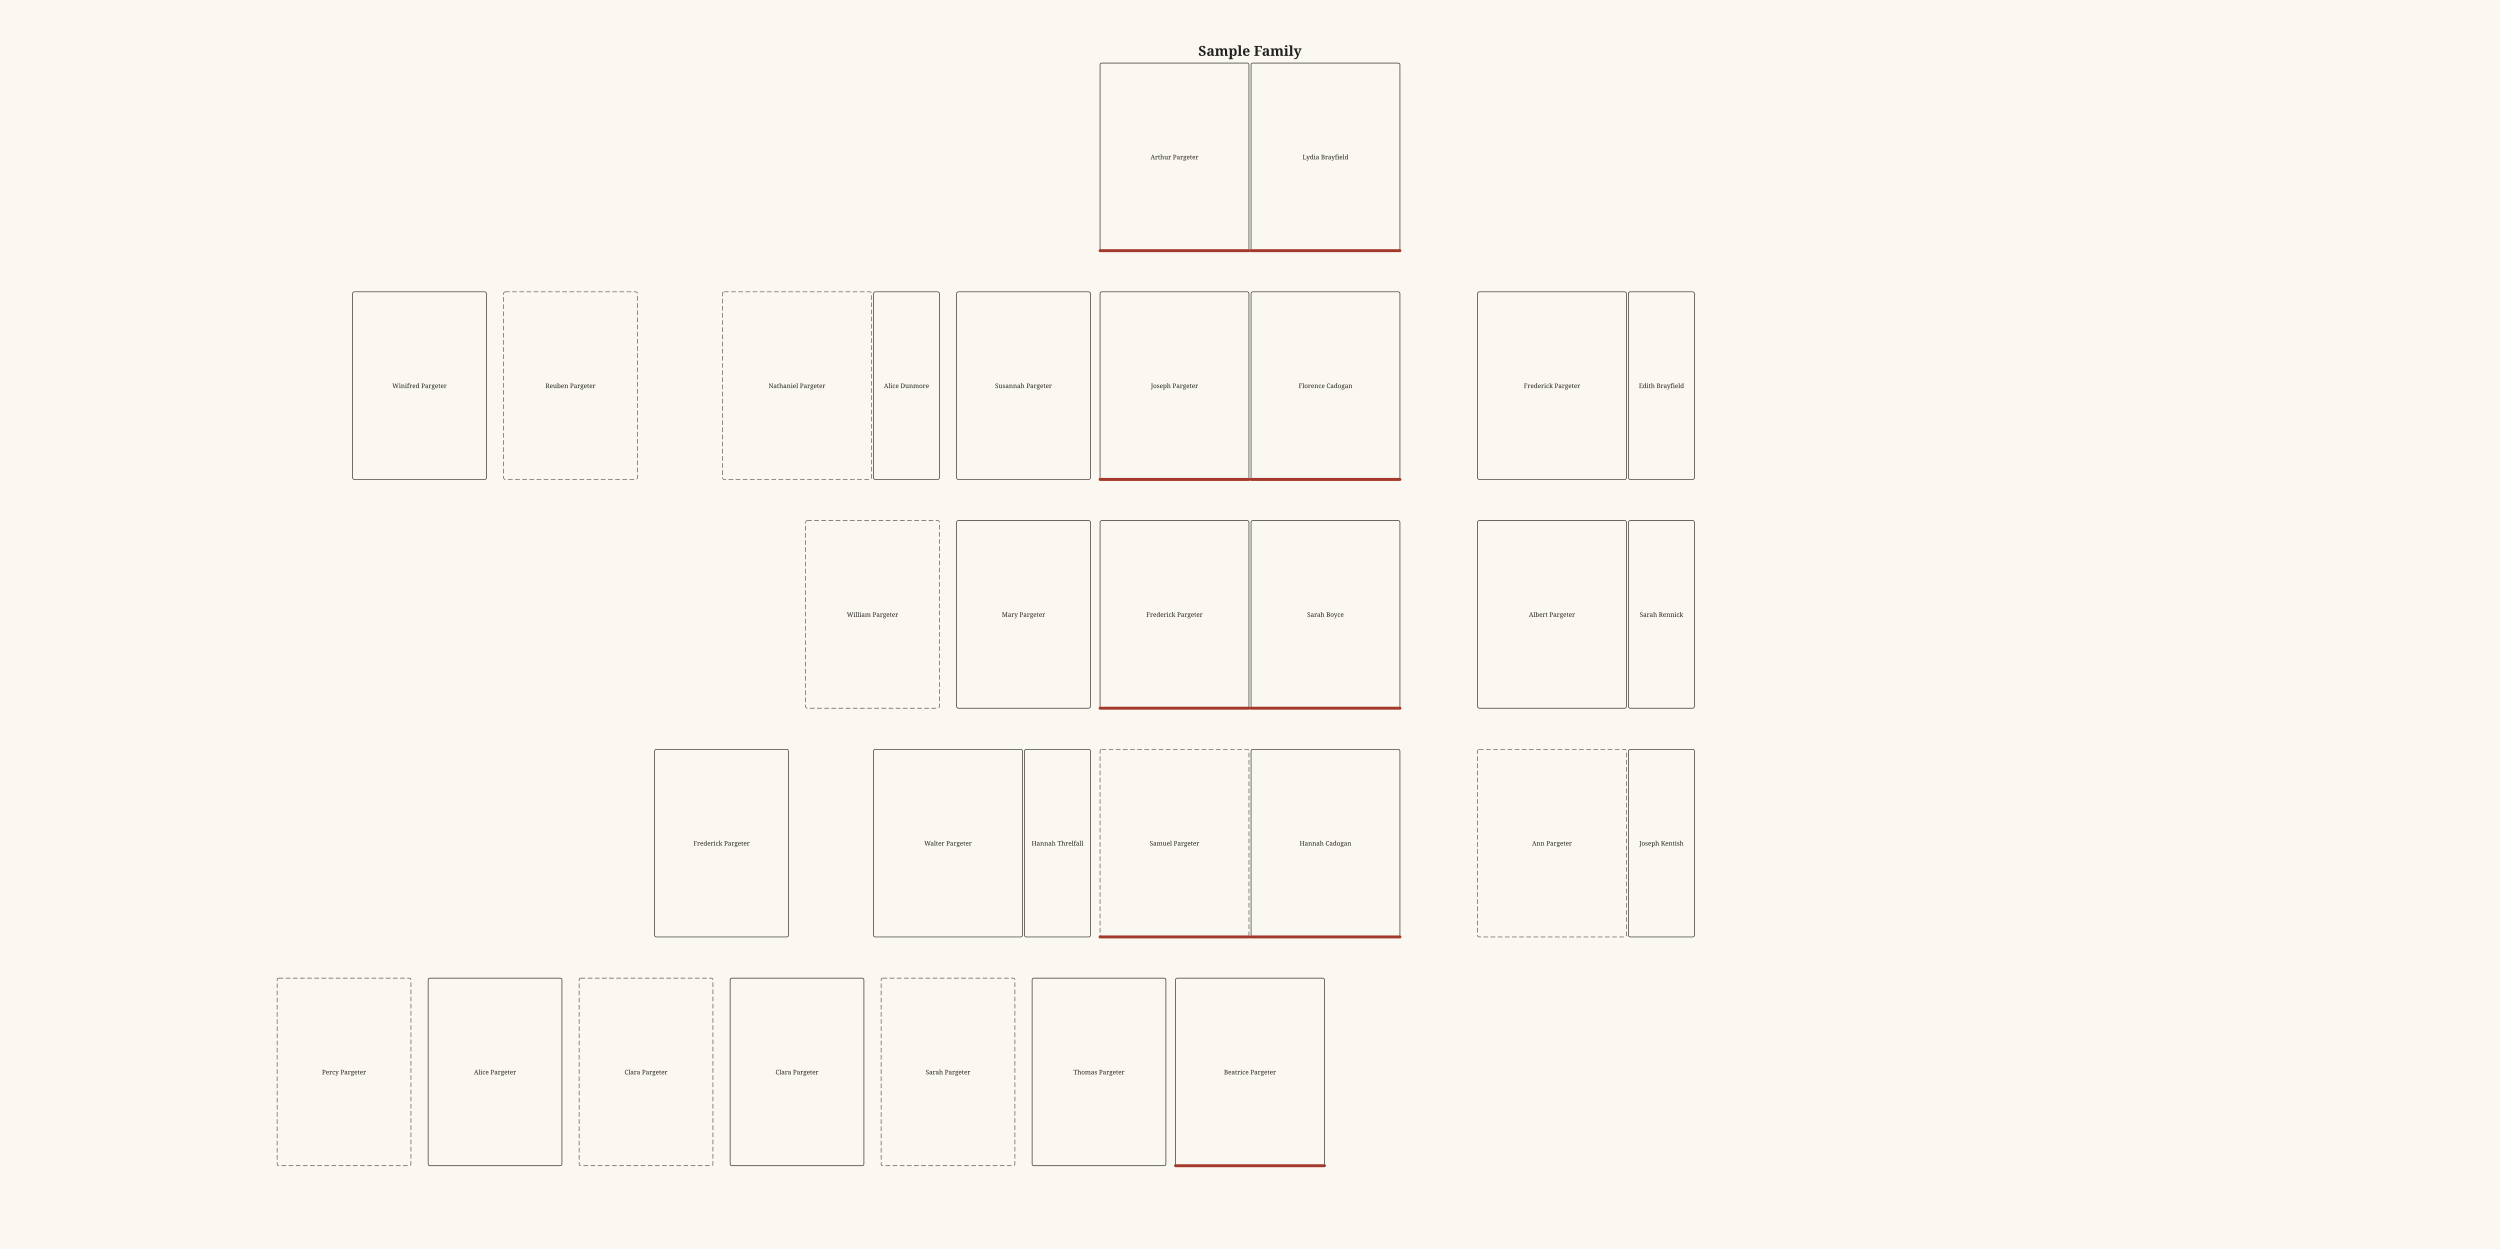
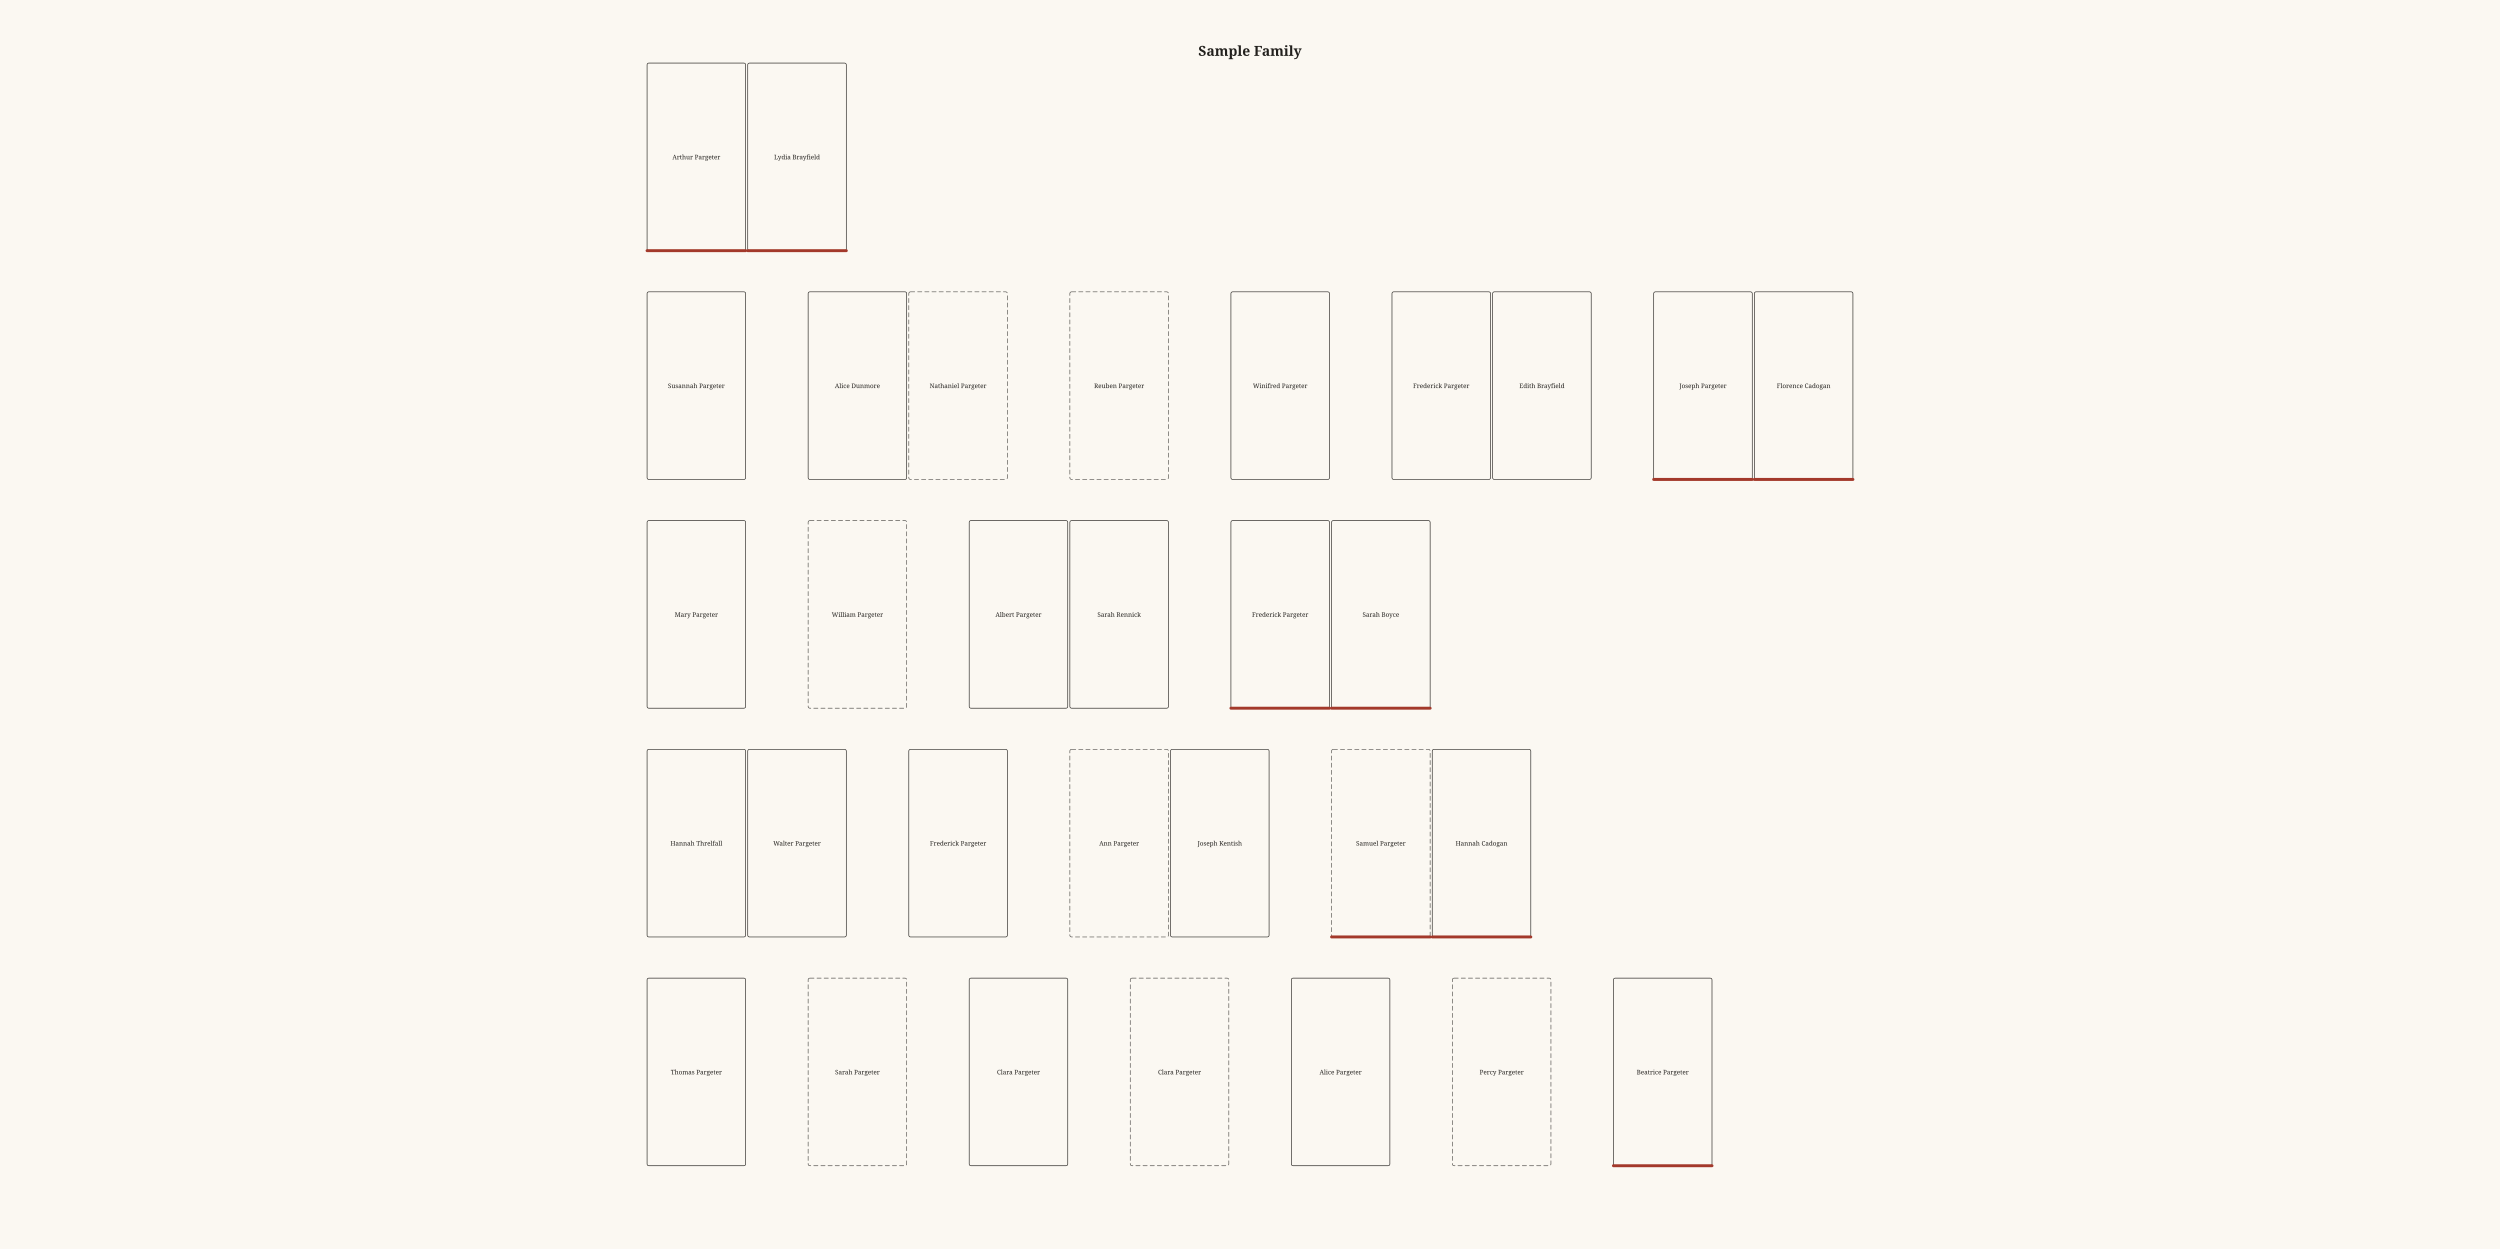
<svg xmlns="http://www.w3.org/2000/svg" width="1189mm" height="594mm" viewBox="0 0 1189 594">
  <rect x="0" y="0" width="1189" height="594" fill="#FBF8F2" />
  <g id="ENGRAVE">
-     <path d="M559.894,465.2H629.106A0.8,0.8 0 0,1 629.906,466V553.616A0.8,0.8 0 0,1 629.106,554.416H559.894A0.8,0.8 0 0,1 559.094,553.616V466A0.8,0.8 0 0,1 559.894,465.2Z" fill="none" stroke="#22201D" stroke-width="0.3" stroke-linecap="round" stroke-linejoin="round" />
-     <path d="M491.672,465.2H553.703A0.8,0.8 0 0,1 554.503,466V553.616A0.8,0.8 0 0,1 553.703,554.416H491.672A0.8,0.8 0 0,1 490.872,553.616V466A0.8,0.8 0 0,1 491.672,465.2Z" fill="none" stroke="#22201D" stroke-width="0.3" stroke-linecap="round" stroke-linejoin="round" />
-     <path d="M419.859,465.2H481.891A0.8,0.8 0 0,1 482.691,466V553.616A0.8,0.8 0 0,1 481.891,554.416H419.859A0.8,0.8 0 0,1 419.059,553.616V466A0.8,0.8 0 0,1 419.859,465.2Z" fill="none" stroke="#22201D" stroke-width="0.3" stroke-linecap="round" stroke-linejoin="round" stroke-dasharray="2,1.4" opacity="0.8" />
-     <path d="M348.047,465.2H410.078A0.8,0.8 0 0,1 410.878,466V553.616A0.8,0.8 0 0,1 410.078,554.416H348.047A0.8,0.8 0 0,1 347.247,553.616V466A0.8,0.8 0 0,1 348.047,465.2Z" fill="none" stroke="#22201D" stroke-width="0.3" stroke-linecap="round" stroke-linejoin="round" />
-     <path d="M276.234,465.2H338.266A0.8,0.8 0 0,1 339.066,466V553.616A0.8,0.8 0 0,1 338.266,554.416H276.234A0.8,0.8 0 0,1 275.434,553.616V466A0.8,0.8 0 0,1 276.234,465.2Z" fill="none" stroke="#22201D" stroke-width="0.3" stroke-linecap="round" stroke-linejoin="round" stroke-dasharray="2,1.4" opacity="0.8" />
-     <path d="M204.422,465.2H266.453A0.8,0.8 0 0,1 267.253,466V553.616A0.8,0.8 0 0,1 266.453,554.416H204.422A0.8,0.8 0 0,1 203.622,553.616V466A0.8,0.8 0 0,1 204.422,465.2Z" fill="none" stroke="#22201D" stroke-width="0.3" stroke-linecap="round" stroke-linejoin="round" />
-     <path d="M132.609,465.2H194.641A0.8,0.8 0 0,1 195.441,466V553.616A0.8,0.8 0 0,1 194.641,554.416H132.609A0.8,0.8 0 0,1 131.809,553.616V466A0.8,0.8 0 0,1 132.609,465.2Z" fill="none" stroke="#22201D" stroke-width="0.3" stroke-linecap="round" stroke-linejoin="round" stroke-dasharray="2,1.4" opacity="0.8" />
-     <path d="M523.987,356.4H593.2A0.8,0.8 0 0,1 594,357.2V444.816A0.8,0.8 0 0,1 593.2,445.616H523.987A0.8,0.8 0 0,1 523.188,444.816V357.2A0.8,0.8 0 0,1 523.987,356.4Z" fill="none" stroke="#22201D" stroke-width="0.3" stroke-linecap="round" stroke-linejoin="round" stroke-dasharray="2,1.4" opacity="0.8" />
-     <path d="M595.8,356.4H665.013A0.8,0.8 0 0,1 665.812,357.2V444.816A0.8,0.8 0 0,1 665.013,445.616H595.8A0.8,0.8 0 0,1 595,444.816V357.2A0.8,0.8 0 0,1 595.8,356.4Z" fill="none" stroke="#22201D" stroke-width="0.3" stroke-linecap="round" stroke-linejoin="round" />
-     <path d="M416.269,356.4H485.481A0.8,0.8 0 0,1 486.281,357.2V444.816A0.8,0.8 0 0,1 485.481,445.616H416.269A0.8,0.8 0 0,1 415.469,444.816V357.2A0.8,0.8 0 0,1 416.269,356.4Z" fill="none" stroke="#22201D" stroke-width="0.3" stroke-linecap="round" stroke-linejoin="round" />
-     <path d="M488.081,356.4H517.797A0.8,0.8 0 0,1 518.597,357.2V444.816A0.8,0.8 0 0,1 517.797,445.616H488.081A0.8,0.8 0 0,1 487.281,444.816V357.2A0.8,0.8 0 0,1 488.081,356.4Z" fill="none" stroke="#22201D" stroke-width="0.3" stroke-linecap="round" stroke-linejoin="round" />
-     <path d="M312.141,356.4H374.172A0.8,0.8 0 0,1 374.972,357.2V444.816A0.8,0.8 0 0,1 374.172,445.616H312.141A0.8,0.8 0 0,1 311.341,444.816V357.2A0.8,0.8 0 0,1 312.141,356.4Z" fill="none" stroke="#22201D" stroke-width="0.3" stroke-linecap="round" stroke-linejoin="round" />
-     <path d="M703.519,356.4H772.731A0.8,0.8 0 0,1 773.531,357.2V444.816A0.8,0.8 0 0,1 772.731,445.616H703.519A0.8,0.8 0 0,1 702.719,444.816V357.2A0.8,0.8 0 0,1 703.519,356.4Z" fill="none" stroke="#22201D" stroke-width="0.3" stroke-linecap="round" stroke-linejoin="round" stroke-dasharray="2,1.4" opacity="0.8" />
-     <path d="M775.331,356.4H805.047A0.8,0.8 0 0,1 805.847,357.2V444.816A0.8,0.8 0 0,1 805.047,445.616H775.331A0.8,0.8 0 0,1 774.531,444.816V357.2A0.8,0.8 0 0,1 775.331,356.4Z" fill="none" stroke="#22201D" stroke-width="0.3" stroke-linecap="round" stroke-linejoin="round" />
-     <path d="M523.987,247.6H593.2A0.8,0.8 0 0,1 594,248.4V336.016A0.8,0.8 0 0,1 593.2,336.816H523.987A0.8,0.8 0 0,1 523.188,336.016V248.4A0.8,0.8 0 0,1 523.987,247.6Z" fill="none" stroke="#22201D" stroke-width="0.3" stroke-linecap="round" stroke-linejoin="round" />
-     <path d="M595.8,247.6H665.013A0.8,0.8 0 0,1 665.812,248.4V336.016A0.8,0.8 0 0,1 665.013,336.816H595.8A0.8,0.8 0 0,1 595,336.016V248.4A0.8,0.8 0 0,1 595.8,247.6Z" fill="none" stroke="#22201D" stroke-width="0.3" stroke-linecap="round" stroke-linejoin="round" />
-     <path d="M455.766,247.6H517.797A0.8,0.8 0 0,1 518.597,248.4V336.016A0.8,0.8 0 0,1 517.797,336.816H455.766A0.8,0.8 0 0,1 454.966,336.016V248.4A0.8,0.8 0 0,1 455.766,247.6Z" fill="none" stroke="#22201D" stroke-width="0.3" stroke-linecap="round" stroke-linejoin="round" />
-     <path d="M383.953,247.6H445.984A0.8,0.8 0 0,1 446.784,248.4V336.016A0.8,0.8 0 0,1 445.984,336.816H383.953A0.8,0.8 0 0,1 383.153,336.016V248.4A0.8,0.8 0 0,1 383.953,247.6Z" fill="none" stroke="#22201D" stroke-width="0.3" stroke-linecap="round" stroke-linejoin="round" stroke-dasharray="2,1.4" opacity="0.8" />
-     <path d="M703.519,247.6H772.731A0.8,0.8 0 0,1 773.531,248.4V336.016A0.8,0.8 0 0,1 772.731,336.816H703.519A0.8,0.8 0 0,1 702.719,336.016V248.4A0.8,0.8 0 0,1 703.519,247.6Z" fill="none" stroke="#22201D" stroke-width="0.3" stroke-linecap="round" stroke-linejoin="round" />
-     <path d="M775.331,247.6H805.047A0.8,0.8 0 0,1 805.847,248.4V336.016A0.8,0.8 0 0,1 805.047,336.816H775.331A0.8,0.8 0 0,1 774.531,336.016V248.4A0.8,0.8 0 0,1 775.331,247.6Z" fill="none" stroke="#22201D" stroke-width="0.3" stroke-linecap="round" stroke-linejoin="round" />
-     <path d="M523.987,138.8H593.2A0.8,0.8 0 0,1 594,139.6V227.216A0.8,0.8 0 0,1 593.2,228.016H523.987A0.8,0.8 0 0,1 523.188,227.216V139.6A0.8,0.8 0 0,1 523.987,138.8Z" fill="none" stroke="#22201D" stroke-width="0.3" stroke-linecap="round" stroke-linejoin="round" />
-     <path d="M595.8,138.8H665.013A0.8,0.8 0 0,1 665.812,139.6V227.216A0.8,0.8 0 0,1 665.013,228.016H595.8A0.8,0.8 0 0,1 595,227.216V139.6A0.8,0.8 0 0,1 595.8,138.8Z" fill="none" stroke="#22201D" stroke-width="0.3" stroke-linecap="round" stroke-linejoin="round" />
-     <path d="M455.766,138.8H517.797A0.8,0.8 0 0,1 518.597,139.6V227.216A0.8,0.8 0 0,1 517.797,228.016H455.766A0.8,0.8 0 0,1 454.966,227.216V139.6A0.8,0.8 0 0,1 455.766,138.8Z" fill="none" stroke="#22201D" stroke-width="0.3" stroke-linecap="round" stroke-linejoin="round" />
-     <path d="M344.456,138.8H413.669A0.8,0.8 0 0,1 414.469,139.6V227.216A0.8,0.8 0 0,1 413.669,228.016H344.456A0.8,0.8 0 0,1 343.656,227.216V139.6A0.8,0.8 0 0,1 344.456,138.8Z" fill="none" stroke="#22201D" stroke-width="0.3" stroke-linecap="round" stroke-linejoin="round" stroke-dasharray="2,1.4" opacity="0.8" />
-     <path d="M416.269,138.8H445.984A0.8,0.8 0 0,1 446.784,139.6V227.216A0.8,0.8 0 0,1 445.984,228.016H416.269A0.8,0.8 0 0,1 415.469,227.216V139.6A0.8,0.8 0 0,1 416.269,138.8Z" fill="none" stroke="#22201D" stroke-width="0.3" stroke-linecap="round" stroke-linejoin="round" />
-     <path d="M240.328,138.8H302.359A0.8,0.8 0 0,1 303.159,139.6V227.216A0.8,0.8 0 0,1 302.359,228.016H240.328A0.8,0.8 0 0,1 239.528,227.216V139.6A0.8,0.8 0 0,1 240.328,138.8Z" fill="none" stroke="#22201D" stroke-width="0.3" stroke-linecap="round" stroke-linejoin="round" stroke-dasharray="2,1.4" opacity="0.8" />
-     <path d="M168.516,138.8H230.547A0.8,0.8 0 0,1 231.347,139.6V227.216A0.8,0.8 0 0,1 230.547,228.016H168.516A0.8,0.8 0 0,1 167.716,227.216V139.6A0.8,0.8 0 0,1 168.516,138.8Z" fill="none" stroke="#22201D" stroke-width="0.3" stroke-linecap="round" stroke-linejoin="round" />
-     <path d="M703.519,138.8H772.731A0.8,0.8 0 0,1 773.531,139.6V227.216A0.8,0.8 0 0,1 772.731,228.016H703.519A0.8,0.8 0 0,1 702.719,227.216V139.6A0.8,0.8 0 0,1 703.519,138.8Z" fill="none" stroke="#22201D" stroke-width="0.3" stroke-linecap="round" stroke-linejoin="round" />
-     <path d="M775.331,138.8H805.047A0.8,0.8 0 0,1 805.847,139.6V227.216A0.8,0.8 0 0,1 805.047,228.016H775.331A0.8,0.8 0 0,1 774.531,227.216V139.6A0.8,0.8 0 0,1 775.331,138.8Z" fill="none" stroke="#22201D" stroke-width="0.3" stroke-linecap="round" stroke-linejoin="round" />
-     <path d="M523.987,30H593.2A0.8,0.8 0 0,1 594,30.8V118.416A0.8,0.8 0 0,1 593.2,119.216H523.987A0.8,0.8 0 0,1 523.188,118.416V30.8A0.8,0.8 0 0,1 523.987,30Z" fill="none" stroke="#22201D" stroke-width="0.3" stroke-linecap="round" stroke-linejoin="round" />
-     <path d="M595.8,30H665.013A0.8,0.8 0 0,1 665.812,30.8V118.416A0.8,0.8 0 0,1 665.013,119.216H595.8A0.8,0.8 0 0,1 595,118.416V30.8A0.8,0.8 0 0,1 595.8,30Z" fill="none" stroke="#22201D" stroke-width="0.3" stroke-linecap="round" stroke-linejoin="round" />
-     <text x="594.5" y="509.808" font-family="Georgia, 'Iowan Old Style', serif" font-size="3" fill="#22201D" text-anchor="middle" dominant-baseline="central">Beatrice Pargeter</text>
-     <text x="522.688" y="509.808" font-family="Georgia, 'Iowan Old Style', serif" font-size="3" fill="#22201D" text-anchor="middle" dominant-baseline="central">Thomas Pargeter</text>
-     <text x="450.875" y="509.808" font-family="Georgia, 'Iowan Old Style', serif" font-size="3" fill="#22201D" text-anchor="middle" dominant-baseline="central">Sarah Pargeter</text>
-     <text x="379.062" y="509.808" font-family="Georgia, 'Iowan Old Style', serif" font-size="3" fill="#22201D" text-anchor="middle" dominant-baseline="central">Clara Pargeter</text>
-     <text x="307.25" y="509.808" font-family="Georgia, 'Iowan Old Style', serif" font-size="3" fill="#22201D" text-anchor="middle" dominant-baseline="central">Clara Pargeter</text>
-     <text x="235.438" y="509.808" font-family="Georgia, 'Iowan Old Style', serif" font-size="3" fill="#22201D" text-anchor="middle" dominant-baseline="central">Alice Pargeter</text>
-     <text x="163.625" y="509.808" font-family="Georgia, 'Iowan Old Style', serif" font-size="3" fill="#22201D" text-anchor="middle" dominant-baseline="central">Percy Pargeter</text>
-     <text x="558.594" y="401.008" font-family="Georgia, 'Iowan Old Style', serif" font-size="3" fill="#22201D" text-anchor="middle" dominant-baseline="central">Samuel Pargeter</text>
-     <text x="630.406" y="401.008" font-family="Georgia, 'Iowan Old Style', serif" font-size="3" fill="#22201D" text-anchor="middle" dominant-baseline="central">Hannah Cadogan</text>
-     <text x="450.875" y="401.008" font-family="Georgia, 'Iowan Old Style', serif" font-size="3" fill="#22201D" text-anchor="middle" dominant-baseline="central">Walter Pargeter</text>
-     <text x="502.939" y="401.008" font-family="Georgia, 'Iowan Old Style', serif" font-size="3" fill="#22201D" text-anchor="middle" dominant-baseline="central">Hannah Threlfall</text>
-     <text x="343.156" y="401.008" font-family="Georgia, 'Iowan Old Style', serif" font-size="3" fill="#22201D" text-anchor="middle" dominant-baseline="central">Frederick Pargeter</text>
-     <text x="738.125" y="401.008" font-family="Georgia, 'Iowan Old Style', serif" font-size="3" fill="#22201D" text-anchor="middle" dominant-baseline="central">Ann Pargeter</text>
-     <text x="790.189" y="401.008" font-family="Georgia, 'Iowan Old Style', serif" font-size="3" fill="#22201D" text-anchor="middle" dominant-baseline="central">Joseph Kentish</text>
-     <text x="558.594" y="292.208" font-family="Georgia, 'Iowan Old Style', serif" font-size="3" fill="#22201D" text-anchor="middle" dominant-baseline="central">Frederick Pargeter</text>
-     <text x="630.406" y="292.208" font-family="Georgia, 'Iowan Old Style', serif" font-size="3" fill="#22201D" text-anchor="middle" dominant-baseline="central">Sarah Boyce</text>
-     <text x="486.781" y="292.208" font-family="Georgia, 'Iowan Old Style', serif" font-size="3" fill="#22201D" text-anchor="middle" dominant-baseline="central">Mary Pargeter</text>
-     <text x="414.969" y="292.208" font-family="Georgia, 'Iowan Old Style', serif" font-size="3" fill="#22201D" text-anchor="middle" dominant-baseline="central">William Pargeter</text>
-     <text x="738.125" y="292.208" font-family="Georgia, 'Iowan Old Style', serif" font-size="3" fill="#22201D" text-anchor="middle" dominant-baseline="central">Albert Pargeter</text>
-     <text x="790.189" y="292.208" font-family="Georgia, 'Iowan Old Style', serif" font-size="3" fill="#22201D" text-anchor="middle" dominant-baseline="central">Sarah Rennick</text>
-     <text x="558.594" y="183.408" font-family="Georgia, 'Iowan Old Style', serif" font-size="3" fill="#22201D" text-anchor="middle" dominant-baseline="central">Joseph Pargeter</text>
-     <text x="630.406" y="183.408" font-family="Georgia, 'Iowan Old Style', serif" font-size="3" fill="#22201D" text-anchor="middle" dominant-baseline="central">Florence Cadogan</text>
-     <text x="486.781" y="183.408" font-family="Georgia, 'Iowan Old Style', serif" font-size="3" fill="#22201D" text-anchor="middle" dominant-baseline="central">Susannah Pargeter</text>
-     <text x="379.062" y="183.408" font-family="Georgia, 'Iowan Old Style', serif" font-size="3" fill="#22201D" text-anchor="middle" dominant-baseline="central">Nathaniel Pargeter</text>
-     <text x="431.127" y="183.408" font-family="Georgia, 'Iowan Old Style', serif" font-size="3" fill="#22201D" text-anchor="middle" dominant-baseline="central">Alice Dunmore</text>
-     <text x="271.344" y="183.408" font-family="Georgia, 'Iowan Old Style', serif" font-size="3" fill="#22201D" text-anchor="middle" dominant-baseline="central">Reuben Pargeter</text>
-     <text x="199.531" y="183.408" font-family="Georgia, 'Iowan Old Style', serif" font-size="3" fill="#22201D" text-anchor="middle" dominant-baseline="central">Winifred Pargeter</text>
-     <text x="738.125" y="183.408" font-family="Georgia, 'Iowan Old Style', serif" font-size="3" fill="#22201D" text-anchor="middle" dominant-baseline="central">Frederick Pargeter</text>
-     <text x="790.189" y="183.408" font-family="Georgia, 'Iowan Old Style', serif" font-size="3" fill="#22201D" text-anchor="middle" dominant-baseline="central">Edith Brayfield</text>
-     <text x="558.594" y="74.608" font-family="Georgia, 'Iowan Old Style', serif" font-size="3" fill="#22201D" text-anchor="middle" dominant-baseline="central">Arthur Pargeter</text>
-     <text x="630.406" y="74.608" font-family="Georgia, 'Iowan Old Style', serif" font-size="3" fill="#22201D" text-anchor="middle" dominant-baseline="central">Lydia Brayfield</text>
+     <path d="M308.55,30H353.825A0.8,0.8 0 0,1 354.625,30.8V118.416A0.8,0.8 0 0,1 353.825,119.216H308.55A0.8,0.8 0 0,1 307.75,118.416V30.8A0.8,0.8 0 0,1 308.55,30Z" fill="none" stroke="#22201D" stroke-width="0.3" stroke-linecap="round" stroke-linejoin="round" />
+     <path d="M308.55,138.8H353.825A0.8,0.8 0 0,1 354.625,139.6V227.216A0.8,0.8 0 0,1 353.825,228.016H308.55A0.8,0.8 0 0,1 307.75,227.216V139.6A0.8,0.8 0 0,1 308.55,138.8Z" fill="none" stroke="#22201D" stroke-width="0.3" stroke-linecap="round" stroke-linejoin="round" />
+     <path d="M308.55,247.6H353.825A0.8,0.8 0 0,1 354.625,248.4V336.016A0.8,0.8 0 0,1 353.825,336.816H308.55A0.8,0.8 0 0,1 307.75,336.016V248.4A0.8,0.8 0 0,1 308.55,247.6Z" fill="none" stroke="#22201D" stroke-width="0.3" stroke-linecap="round" stroke-linejoin="round" />
+     <path d="M308.55,356.4H353.825A0.8,0.8 0 0,1 354.625,357.2V444.816A0.8,0.8 0 0,1 353.825,445.616H308.55A0.8,0.8 0 0,1 307.75,444.816V357.2A0.8,0.8 0 0,1 308.55,356.4Z" fill="none" stroke="#22201D" stroke-width="0.3" stroke-linecap="round" stroke-linejoin="round" />
+     <path d="M308.55,465.2H353.825A0.8,0.8 0 0,1 354.625,466V553.616A0.8,0.8 0 0,1 353.825,554.416H308.55A0.8,0.8 0 0,1 307.75,553.616V466A0.8,0.8 0 0,1 308.55,465.2Z" fill="none" stroke="#22201D" stroke-width="0.3" stroke-linecap="round" stroke-linejoin="round" />
+     <path d="M356.425,30H401.7A0.8,0.8 0 0,1 402.5,30.8V118.416A0.8,0.8 0 0,1 401.7,119.216H356.425A0.8,0.8 0 0,1 355.625,118.416V30.8A0.8,0.8 0 0,1 356.425,30Z" fill="none" stroke="#22201D" stroke-width="0.3" stroke-linecap="round" stroke-linejoin="round" />
+     <path d="M356.425,356.4H401.7A0.8,0.8 0 0,1 402.5,357.2V444.816A0.8,0.8 0 0,1 401.7,445.616H356.425A0.8,0.8 0 0,1 355.625,444.816V357.2A0.8,0.8 0 0,1 356.425,356.4Z" fill="none" stroke="#22201D" stroke-width="0.3" stroke-linecap="round" stroke-linejoin="round" />
+     <path d="M385.15,138.8H430.425A0.8,0.8 0 0,1 431.225,139.6V227.216A0.8,0.8 0 0,1 430.425,228.016H385.15A0.8,0.8 0 0,1 384.35,227.216V139.6A0.8,0.8 0 0,1 385.15,138.8Z" fill="none" stroke="#22201D" stroke-width="0.3" stroke-linecap="round" stroke-linejoin="round" />
+     <path d="M385.15,247.6H430.425A0.8,0.8 0 0,1 431.225,248.4V336.016A0.8,0.8 0 0,1 430.425,336.816H385.15A0.8,0.8 0 0,1 384.35,336.016V248.4A0.8,0.8 0 0,1 385.15,247.6Z" fill="none" stroke="#22201D" stroke-width="0.3" stroke-linecap="round" stroke-linejoin="round" stroke-dasharray="2,1.4" opacity="0.8" />
+     <path d="M385.15,465.2H430.425A0.8,0.8 0 0,1 431.225,466V553.616A0.8,0.8 0 0,1 430.425,554.416H385.15A0.8,0.8 0 0,1 384.35,553.616V466A0.8,0.8 0 0,1 385.15,465.2Z" fill="none" stroke="#22201D" stroke-width="0.3" stroke-linecap="round" stroke-linejoin="round" stroke-dasharray="2,1.4" opacity="0.8" />
+     <path d="M433.025,138.8H478.3A0.8,0.8 0 0,1 479.1,139.6V227.216A0.8,0.8 0 0,1 478.3,228.016H433.025A0.8,0.8 0 0,1 432.225,227.216V139.6A0.8,0.8 0 0,1 433.025,138.8Z" fill="none" stroke="#22201D" stroke-width="0.3" stroke-linecap="round" stroke-linejoin="round" stroke-dasharray="2,1.4" opacity="0.8" />
+     <path d="M433.025,356.4H478.3A0.8,0.8 0 0,1 479.1,357.2V444.816A0.8,0.8 0 0,1 478.3,445.616H433.025A0.8,0.8 0 0,1 432.225,444.816V357.2A0.8,0.8 0 0,1 433.025,356.4Z" fill="none" stroke="#22201D" stroke-width="0.3" stroke-linecap="round" stroke-linejoin="round" />
+     <path d="M461.75,247.6H507.025A0.8,0.8 0 0,1 507.825,248.4V336.016A0.8,0.8 0 0,1 507.025,336.816H461.75A0.8,0.8 0 0,1 460.95,336.016V248.4A0.8,0.8 0 0,1 461.75,247.6Z" fill="none" stroke="#22201D" stroke-width="0.3" stroke-linecap="round" stroke-linejoin="round" />
+     <path d="M461.75,465.2H507.025A0.8,0.8 0 0,1 507.825,466V553.616A0.8,0.8 0 0,1 507.025,554.416H461.75A0.8,0.8 0 0,1 460.95,553.616V466A0.8,0.8 0 0,1 461.75,465.2Z" fill="none" stroke="#22201D" stroke-width="0.3" stroke-linecap="round" stroke-linejoin="round" />
+     <path d="M509.625,138.8H554.9A0.8,0.8 0 0,1 555.7,139.6V227.216A0.8,0.8 0 0,1 554.9,228.016H509.625A0.8,0.8 0 0,1 508.825,227.216V139.6A0.8,0.8 0 0,1 509.625,138.8Z" fill="none" stroke="#22201D" stroke-width="0.3" stroke-linecap="round" stroke-linejoin="round" stroke-dasharray="2,1.4" opacity="0.8" />
+     <path d="M509.625,247.6H554.9A0.8,0.8 0 0,1 555.7,248.4V336.016A0.8,0.8 0 0,1 554.9,336.816H509.625A0.8,0.8 0 0,1 508.825,336.016V248.4A0.8,0.8 0 0,1 509.625,247.6Z" fill="none" stroke="#22201D" stroke-width="0.3" stroke-linecap="round" stroke-linejoin="round" />
+     <path d="M509.625,356.4H554.9A0.8,0.8 0 0,1 555.7,357.2V444.816A0.8,0.8 0 0,1 554.9,445.616H509.625A0.8,0.8 0 0,1 508.825,444.816V357.2A0.8,0.8 0 0,1 509.625,356.4Z" fill="none" stroke="#22201D" stroke-width="0.3" stroke-linecap="round" stroke-linejoin="round" stroke-dasharray="2,1.4" opacity="0.8" />
+     <path d="M538.35,465.2H583.625A0.8,0.8 0 0,1 584.425,466V553.616A0.8,0.8 0 0,1 583.625,554.416H538.35A0.8,0.8 0 0,1 537.55,553.616V466A0.8,0.8 0 0,1 538.35,465.2Z" fill="none" stroke="#22201D" stroke-width="0.3" stroke-linecap="round" stroke-linejoin="round" stroke-dasharray="2,1.4" opacity="0.8" />
+     <path d="M557.5,356.4H602.775A0.8,0.8 0 0,1 603.575,357.2V444.816A0.8,0.8 0 0,1 602.775,445.616H557.5A0.8,0.8 0 0,1 556.7,444.816V357.2A0.8,0.8 0 0,1 557.5,356.4Z" fill="none" stroke="#22201D" stroke-width="0.3" stroke-linecap="round" stroke-linejoin="round" />
+     <path d="M586.225,247.6H631.5A0.8,0.8 0 0,1 632.3,248.4V336.016A0.8,0.8 0 0,1 631.5,336.816H586.225A0.8,0.8 0 0,1 585.425,336.016V248.4A0.8,0.8 0 0,1 586.225,247.6Z" fill="none" stroke="#22201D" stroke-width="0.3" stroke-linecap="round" stroke-linejoin="round" />
+     <path d="M586.225,138.8H631.5A0.8,0.8 0 0,1 632.3,139.6V227.216A0.8,0.8 0 0,1 631.5,228.016H586.225A0.8,0.8 0 0,1 585.425,227.216V139.6A0.8,0.8 0 0,1 586.225,138.8Z" fill="none" stroke="#22201D" stroke-width="0.3" stroke-linecap="round" stroke-linejoin="round" />
+     <path d="M614.95,465.2H660.225A0.8,0.8 0 0,1 661.025,466V553.616A0.8,0.8 0 0,1 660.225,554.416H614.95A0.8,0.8 0 0,1 614.15,553.616V466A0.8,0.8 0 0,1 614.95,465.2Z" fill="none" stroke="#22201D" stroke-width="0.3" stroke-linecap="round" stroke-linejoin="round" />
+     <path d="M634.1,356.4H679.375A0.8,0.8 0 0,1 680.175,357.2V444.816A0.8,0.8 0 0,1 679.375,445.616H634.1A0.8,0.8 0 0,1 633.3,444.816V357.2A0.8,0.8 0 0,1 634.1,356.4Z" fill="none" stroke="#22201D" stroke-width="0.3" stroke-linecap="round" stroke-linejoin="round" stroke-dasharray="2,1.4" opacity="0.8" />
+     <path d="M634.1,247.6H679.375A0.8,0.8 0 0,1 680.175,248.4V336.016A0.8,0.8 0 0,1 679.375,336.816H634.1A0.8,0.8 0 0,1 633.3,336.016V248.4A0.8,0.8 0 0,1 634.1,247.6Z" fill="none" stroke="#22201D" stroke-width="0.3" stroke-linecap="round" stroke-linejoin="round" />
+     <path d="M662.825,138.8H708.1A0.8,0.8 0 0,1 708.9,139.6V227.216A0.8,0.8 0 0,1 708.1,228.016H662.825A0.8,0.8 0 0,1 662.025,227.216V139.6A0.8,0.8 0 0,1 662.825,138.8Z" fill="none" stroke="#22201D" stroke-width="0.3" stroke-linecap="round" stroke-linejoin="round" />
+     <path d="M681.975,356.4H727.25A0.8,0.8 0 0,1 728.05,357.2V444.816A0.8,0.8 0 0,1 727.25,445.616H681.975A0.8,0.8 0 0,1 681.175,444.816V357.2A0.8,0.8 0 0,1 681.975,356.4Z" fill="none" stroke="#22201D" stroke-width="0.3" stroke-linecap="round" stroke-linejoin="round" />
+     <path d="M691.55,465.2H736.825A0.8,0.8 0 0,1 737.625,466V553.616A0.8,0.8 0 0,1 736.825,554.416H691.55A0.8,0.8 0 0,1 690.75,553.616V466A0.8,0.8 0 0,1 691.55,465.2Z" fill="none" stroke="#22201D" stroke-width="0.3" stroke-linecap="round" stroke-linejoin="round" stroke-dasharray="2,1.4" opacity="0.8" />
+     <path d="M710.7,138.8H755.975A0.8,0.8 0 0,1 756.775,139.6V227.216A0.8,0.8 0 0,1 755.975,228.016H710.7A0.8,0.8 0 0,1 709.9,227.216V139.6A0.8,0.8 0 0,1 710.7,138.8Z" fill="none" stroke="#22201D" stroke-width="0.3" stroke-linecap="round" stroke-linejoin="round" />
+     <path d="M768.15,465.2H813.425A0.8,0.8 0 0,1 814.225,466V553.616A0.8,0.8 0 0,1 813.425,554.416H768.15A0.8,0.8 0 0,1 767.35,553.616V466A0.8,0.8 0 0,1 768.15,465.2Z" fill="none" stroke="#22201D" stroke-width="0.3" stroke-linecap="round" stroke-linejoin="round" />
+     <path d="M787.3,138.8H832.575A0.8,0.8 0 0,1 833.375,139.6V227.216A0.8,0.8 0 0,1 832.575,228.016H787.3A0.8,0.8 0 0,1 786.5,227.216V139.6A0.8,0.8 0 0,1 787.3,138.8Z" fill="none" stroke="#22201D" stroke-width="0.3" stroke-linecap="round" stroke-linejoin="round" />
+     <path d="M835.175,138.8H880.45A0.8,0.8 0 0,1 881.25,139.6V227.216A0.8,0.8 0 0,1 880.45,228.016H835.175A0.8,0.8 0 0,1 834.375,227.216V139.6A0.8,0.8 0 0,1 835.175,138.8Z" fill="none" stroke="#22201D" stroke-width="0.3" stroke-linecap="round" stroke-linejoin="round" />
+     <text x="331.188" y="74.608" font-family="Georgia, 'Iowan Old Style', serif" font-size="3" fill="#22201D" text-anchor="middle" dominant-baseline="central">Arthur Pargeter</text>
+     <text x="331.188" y="183.408" font-family="Georgia, 'Iowan Old Style', serif" font-size="3" fill="#22201D" text-anchor="middle" dominant-baseline="central">Susannah Pargeter</text>
+     <text x="331.188" y="292.208" font-family="Georgia, 'Iowan Old Style', serif" font-size="3" fill="#22201D" text-anchor="middle" dominant-baseline="central">Mary Pargeter</text>
+     <text x="331.188" y="401.008" font-family="Georgia, 'Iowan Old Style', serif" font-size="3" fill="#22201D" text-anchor="middle" dominant-baseline="central">Hannah Threlfall</text>
+     <text x="331.188" y="509.808" font-family="Georgia, 'Iowan Old Style', serif" font-size="3" fill="#22201D" text-anchor="middle" dominant-baseline="central">Thomas Pargeter</text>
+     <text x="379.062" y="74.608" font-family="Georgia, 'Iowan Old Style', serif" font-size="3" fill="#22201D" text-anchor="middle" dominant-baseline="central">Lydia Brayfield</text>
+     <text x="379.062" y="401.008" font-family="Georgia, 'Iowan Old Style', serif" font-size="3" fill="#22201D" text-anchor="middle" dominant-baseline="central">Walter Pargeter</text>
+     <text x="407.788" y="183.408" font-family="Georgia, 'Iowan Old Style', serif" font-size="3" fill="#22201D" text-anchor="middle" dominant-baseline="central">Alice Dunmore</text>
+     <text x="407.788" y="292.208" font-family="Georgia, 'Iowan Old Style', serif" font-size="3" fill="#22201D" text-anchor="middle" dominant-baseline="central">William Pargeter</text>
+     <text x="407.788" y="509.808" font-family="Georgia, 'Iowan Old Style', serif" font-size="3" fill="#22201D" text-anchor="middle" dominant-baseline="central">Sarah Pargeter</text>
+     <text x="455.663" y="183.408" font-family="Georgia, 'Iowan Old Style', serif" font-size="3" fill="#22201D" text-anchor="middle" dominant-baseline="central">Nathaniel Pargeter</text>
+     <text x="455.663" y="401.008" font-family="Georgia, 'Iowan Old Style', serif" font-size="3" fill="#22201D" text-anchor="middle" dominant-baseline="central">Frederick Pargeter</text>
+     <text x="484.387" y="292.208" font-family="Georgia, 'Iowan Old Style', serif" font-size="3" fill="#22201D" text-anchor="middle" dominant-baseline="central">Albert Pargeter</text>
+     <text x="484.387" y="509.808" font-family="Georgia, 'Iowan Old Style', serif" font-size="3" fill="#22201D" text-anchor="middle" dominant-baseline="central">Clara Pargeter</text>
+     <text x="532.263" y="183.408" font-family="Georgia, 'Iowan Old Style', serif" font-size="3" fill="#22201D" text-anchor="middle" dominant-baseline="central">Reuben Pargeter</text>
+     <text x="532.263" y="292.208" font-family="Georgia, 'Iowan Old Style', serif" font-size="3" fill="#22201D" text-anchor="middle" dominant-baseline="central">Sarah Rennick</text>
+     <text x="532.263" y="401.008" font-family="Georgia, 'Iowan Old Style', serif" font-size="3" fill="#22201D" text-anchor="middle" dominant-baseline="central">Ann Pargeter</text>
+     <text x="560.987" y="509.808" font-family="Georgia, 'Iowan Old Style', serif" font-size="3" fill="#22201D" text-anchor="middle" dominant-baseline="central">Clara Pargeter</text>
+     <text x="580.138" y="401.008" font-family="Georgia, 'Iowan Old Style', serif" font-size="3" fill="#22201D" text-anchor="middle" dominant-baseline="central">Joseph Kentish</text>
+     <text x="608.862" y="292.208" font-family="Georgia, 'Iowan Old Style', serif" font-size="3" fill="#22201D" text-anchor="middle" dominant-baseline="central">Frederick Pargeter</text>
+     <text x="608.862" y="183.408" font-family="Georgia, 'Iowan Old Style', serif" font-size="3" fill="#22201D" text-anchor="middle" dominant-baseline="central">Winifred Pargeter</text>
+     <text x="637.587" y="509.808" font-family="Georgia, 'Iowan Old Style', serif" font-size="3" fill="#22201D" text-anchor="middle" dominant-baseline="central">Alice Pargeter</text>
+     <text x="656.737" y="401.008" font-family="Georgia, 'Iowan Old Style', serif" font-size="3" fill="#22201D" text-anchor="middle" dominant-baseline="central">Samuel Pargeter</text>
+     <text x="656.737" y="292.208" font-family="Georgia, 'Iowan Old Style', serif" font-size="3" fill="#22201D" text-anchor="middle" dominant-baseline="central">Sarah Boyce</text>
+     <text x="685.462" y="183.408" font-family="Georgia, 'Iowan Old Style', serif" font-size="3" fill="#22201D" text-anchor="middle" dominant-baseline="central">Frederick Pargeter</text>
+     <text x="704.612" y="401.008" font-family="Georgia, 'Iowan Old Style', serif" font-size="3" fill="#22201D" text-anchor="middle" dominant-baseline="central">Hannah Cadogan</text>
+     <text x="714.188" y="509.808" font-family="Georgia, 'Iowan Old Style', serif" font-size="3" fill="#22201D" text-anchor="middle" dominant-baseline="central">Percy Pargeter</text>
+     <text x="733.337" y="183.408" font-family="Georgia, 'Iowan Old Style', serif" font-size="3" fill="#22201D" text-anchor="middle" dominant-baseline="central">Edith Brayfield</text>
+     <text x="790.788" y="509.808" font-family="Georgia, 'Iowan Old Style', serif" font-size="3" fill="#22201D" text-anchor="middle" dominant-baseline="central">Beatrice Pargeter</text>
+     <text x="809.938" y="183.408" font-family="Georgia, 'Iowan Old Style', serif" font-size="3" fill="#22201D" text-anchor="middle" dominant-baseline="central">Joseph Pargeter</text>
+     <text x="857.812" y="183.408" font-family="Georgia, 'Iowan Old Style', serif" font-size="3" fill="#22201D" text-anchor="middle" dominant-baseline="central">Florence Cadogan</text>
    <text x="594.5" y="24" font-family="Georgia, 'Iowan Old Style', serif" font-size="6.6" fill="#22201D" text-anchor="middle" dominant-baseline="central" font-weight="600">Sample Family</text>
  </g>
  <g id="ENGRAVE_DEEP">
-     <path d="M559.094,554.416L629.906,554.416" fill="none" stroke="#A3392B" stroke-width="1.4" stroke-linecap="round" stroke-linejoin="round" />
-     <path d="M523.188,445.616L594,445.616" fill="none" stroke="#A3392B" stroke-width="1.4" stroke-linecap="round" stroke-linejoin="round" />
-     <path d="M595,445.616L665.812,445.616" fill="none" stroke="#A3392B" stroke-width="1.4" stroke-linecap="round" stroke-linejoin="round" />
-     <path d="M523.188,336.816L594,336.816" fill="none" stroke="#A3392B" stroke-width="1.4" stroke-linecap="round" stroke-linejoin="round" />
-     <path d="M595,336.816L665.812,336.816" fill="none" stroke="#A3392B" stroke-width="1.4" stroke-linecap="round" stroke-linejoin="round" />
-     <path d="M523.188,228.016L594,228.016" fill="none" stroke="#A3392B" stroke-width="1.4" stroke-linecap="round" stroke-linejoin="round" />
-     <path d="M595,228.016L665.812,228.016" fill="none" stroke="#A3392B" stroke-width="1.4" stroke-linecap="round" stroke-linejoin="round" />
-     <path d="M523.188,119.216L594,119.216" fill="none" stroke="#A3392B" stroke-width="1.4" stroke-linecap="round" stroke-linejoin="round" />
-     <path d="M595,119.216L665.812,119.216" fill="none" stroke="#A3392B" stroke-width="1.4" stroke-linecap="round" stroke-linejoin="round" />
+     <path d="M307.75,119.216L354.625,119.216" fill="none" stroke="#A3392B" stroke-width="1.4" stroke-linecap="round" stroke-linejoin="round" />
+     <path d="M355.625,119.216L402.5,119.216" fill="none" stroke="#A3392B" stroke-width="1.4" stroke-linecap="round" stroke-linejoin="round" />
+     <path d="M585.425,336.816L632.3,336.816" fill="none" stroke="#A3392B" stroke-width="1.4" stroke-linecap="round" stroke-linejoin="round" />
+     <path d="M633.3,445.616L680.175,445.616" fill="none" stroke="#A3392B" stroke-width="1.4" stroke-linecap="round" stroke-linejoin="round" />
+     <path d="M633.3,336.816L680.175,336.816" fill="none" stroke="#A3392B" stroke-width="1.4" stroke-linecap="round" stroke-linejoin="round" />
+     <path d="M681.175,445.616L728.05,445.616" fill="none" stroke="#A3392B" stroke-width="1.4" stroke-linecap="round" stroke-linejoin="round" />
+     <path d="M767.35,554.416L814.225,554.416" fill="none" stroke="#A3392B" stroke-width="1.4" stroke-linecap="round" stroke-linejoin="round" />
+     <path d="M786.5,228.016L833.375,228.016" fill="none" stroke="#A3392B" stroke-width="1.4" stroke-linecap="round" stroke-linejoin="round" />
+     <path d="M834.375,228.016L881.25,228.016" fill="none" stroke="#A3392B" stroke-width="1.4" stroke-linecap="round" stroke-linejoin="round" />
  </g>
</svg>
